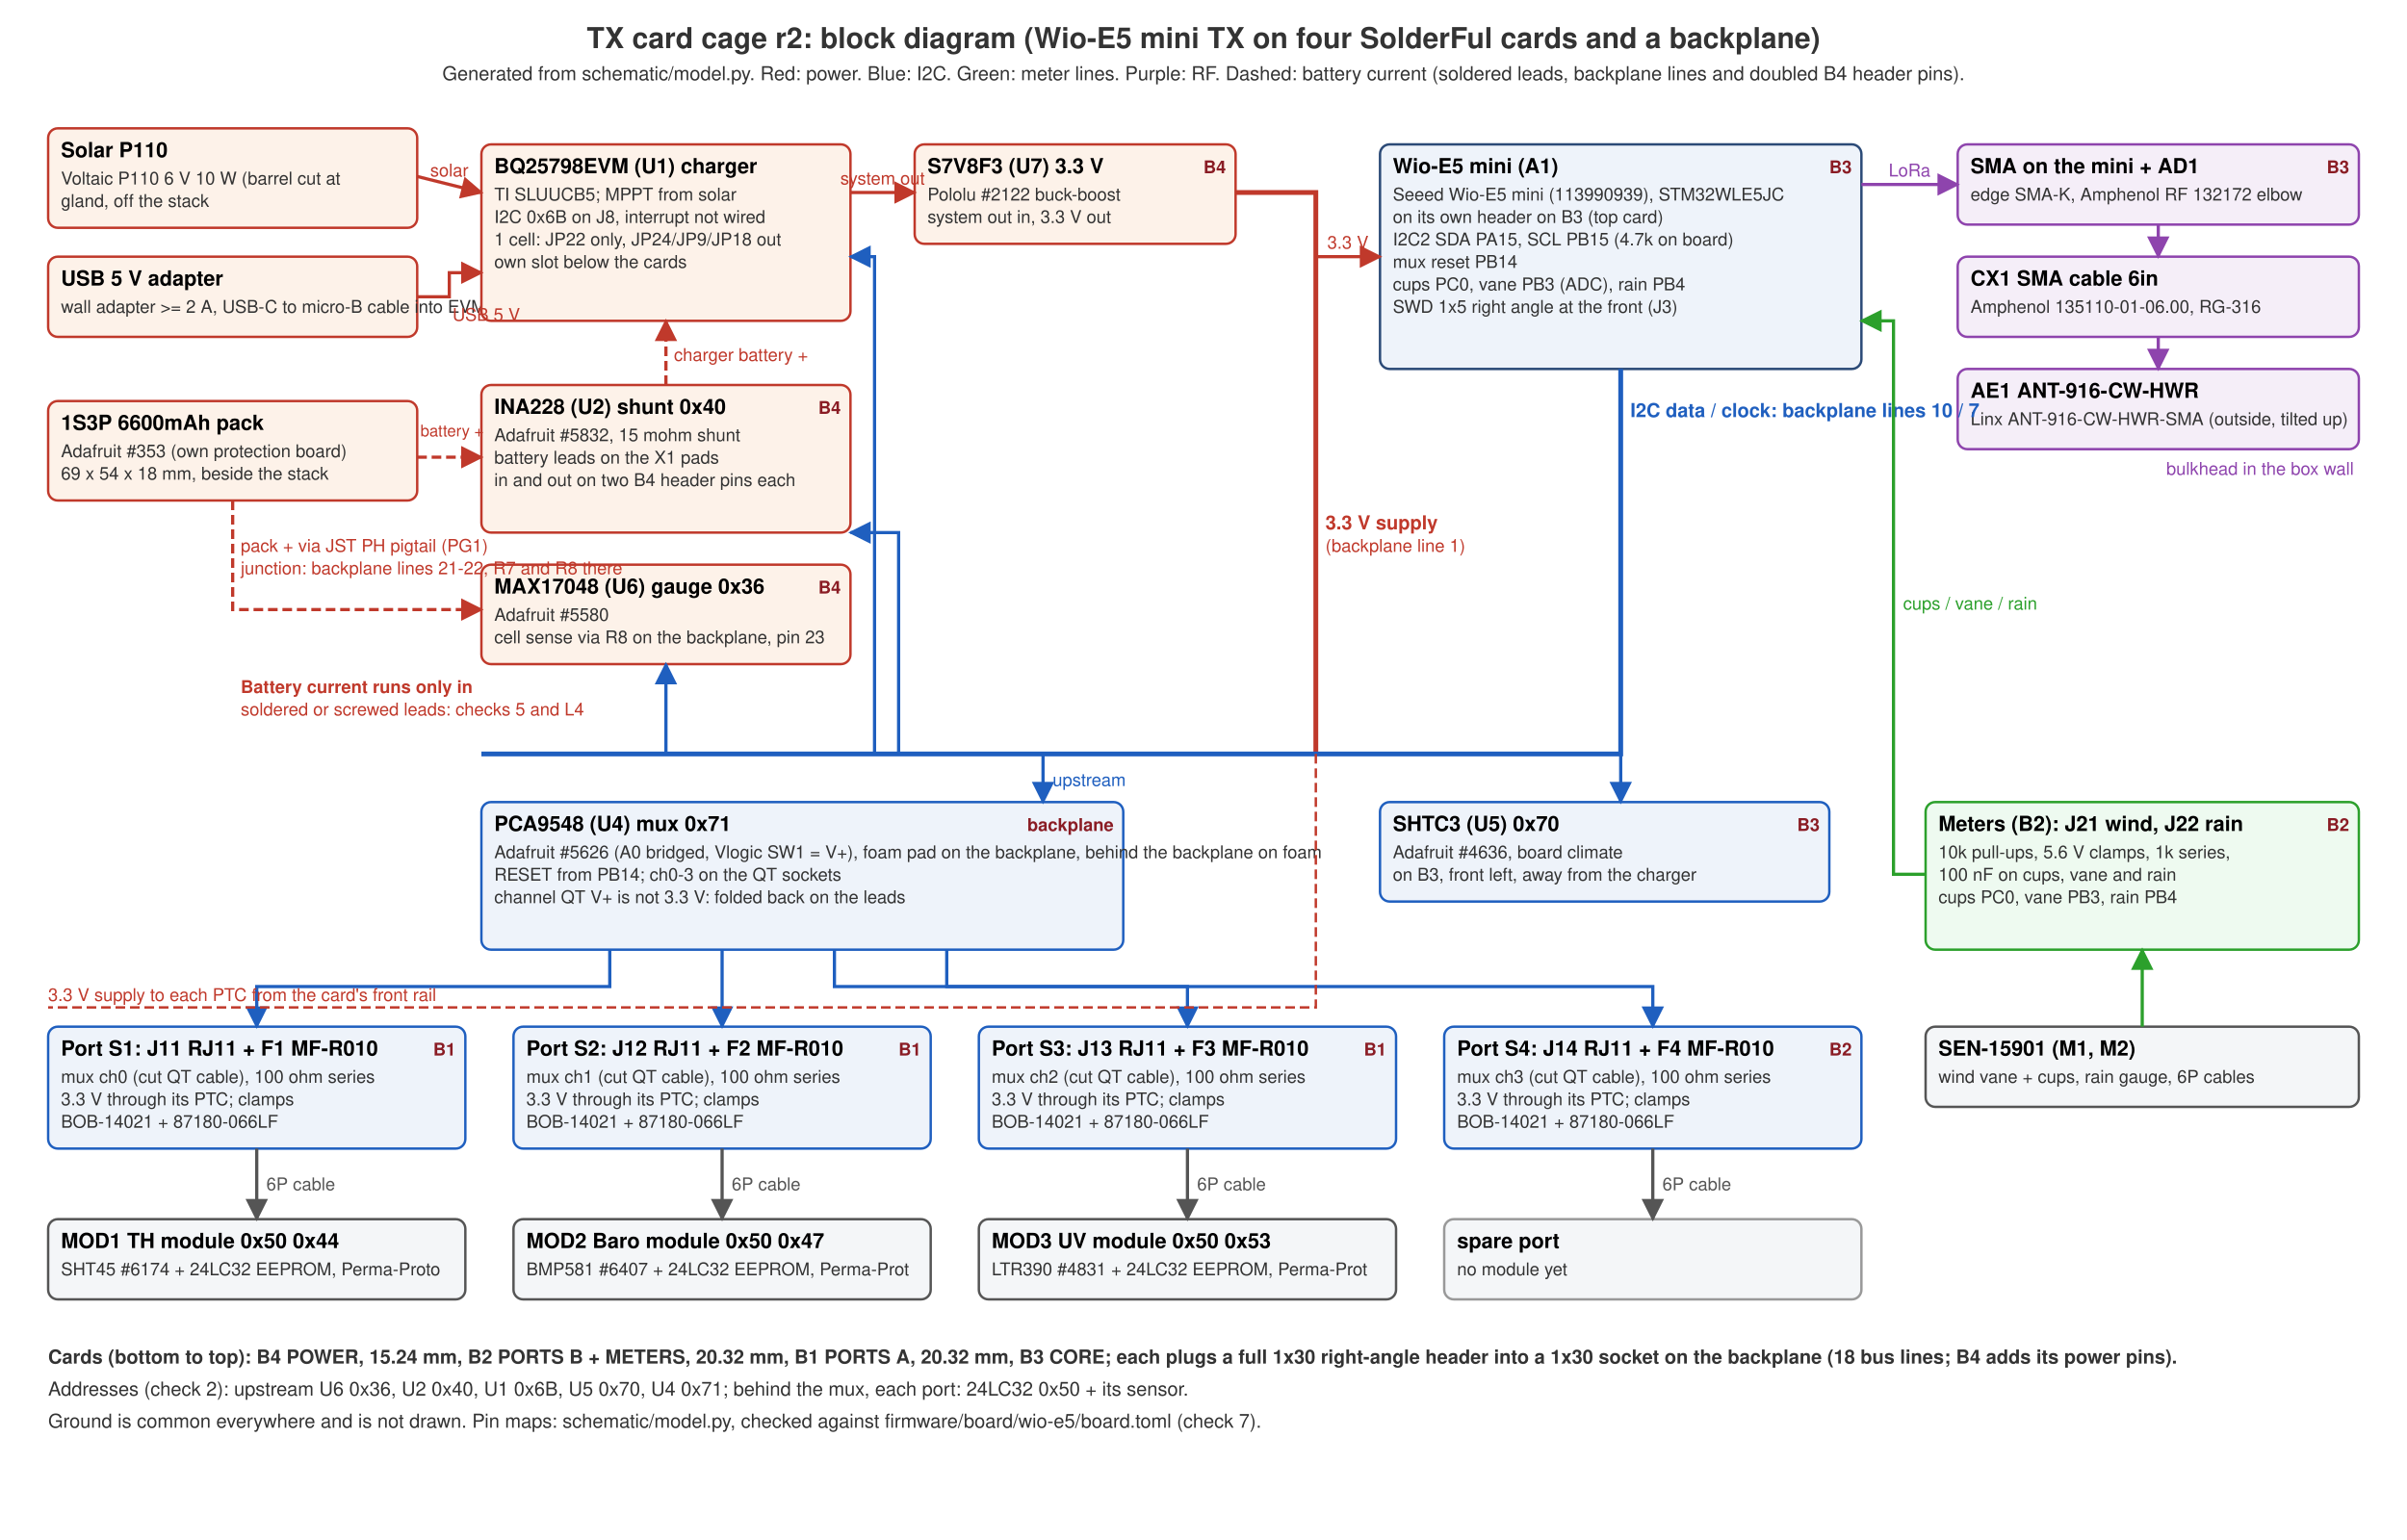
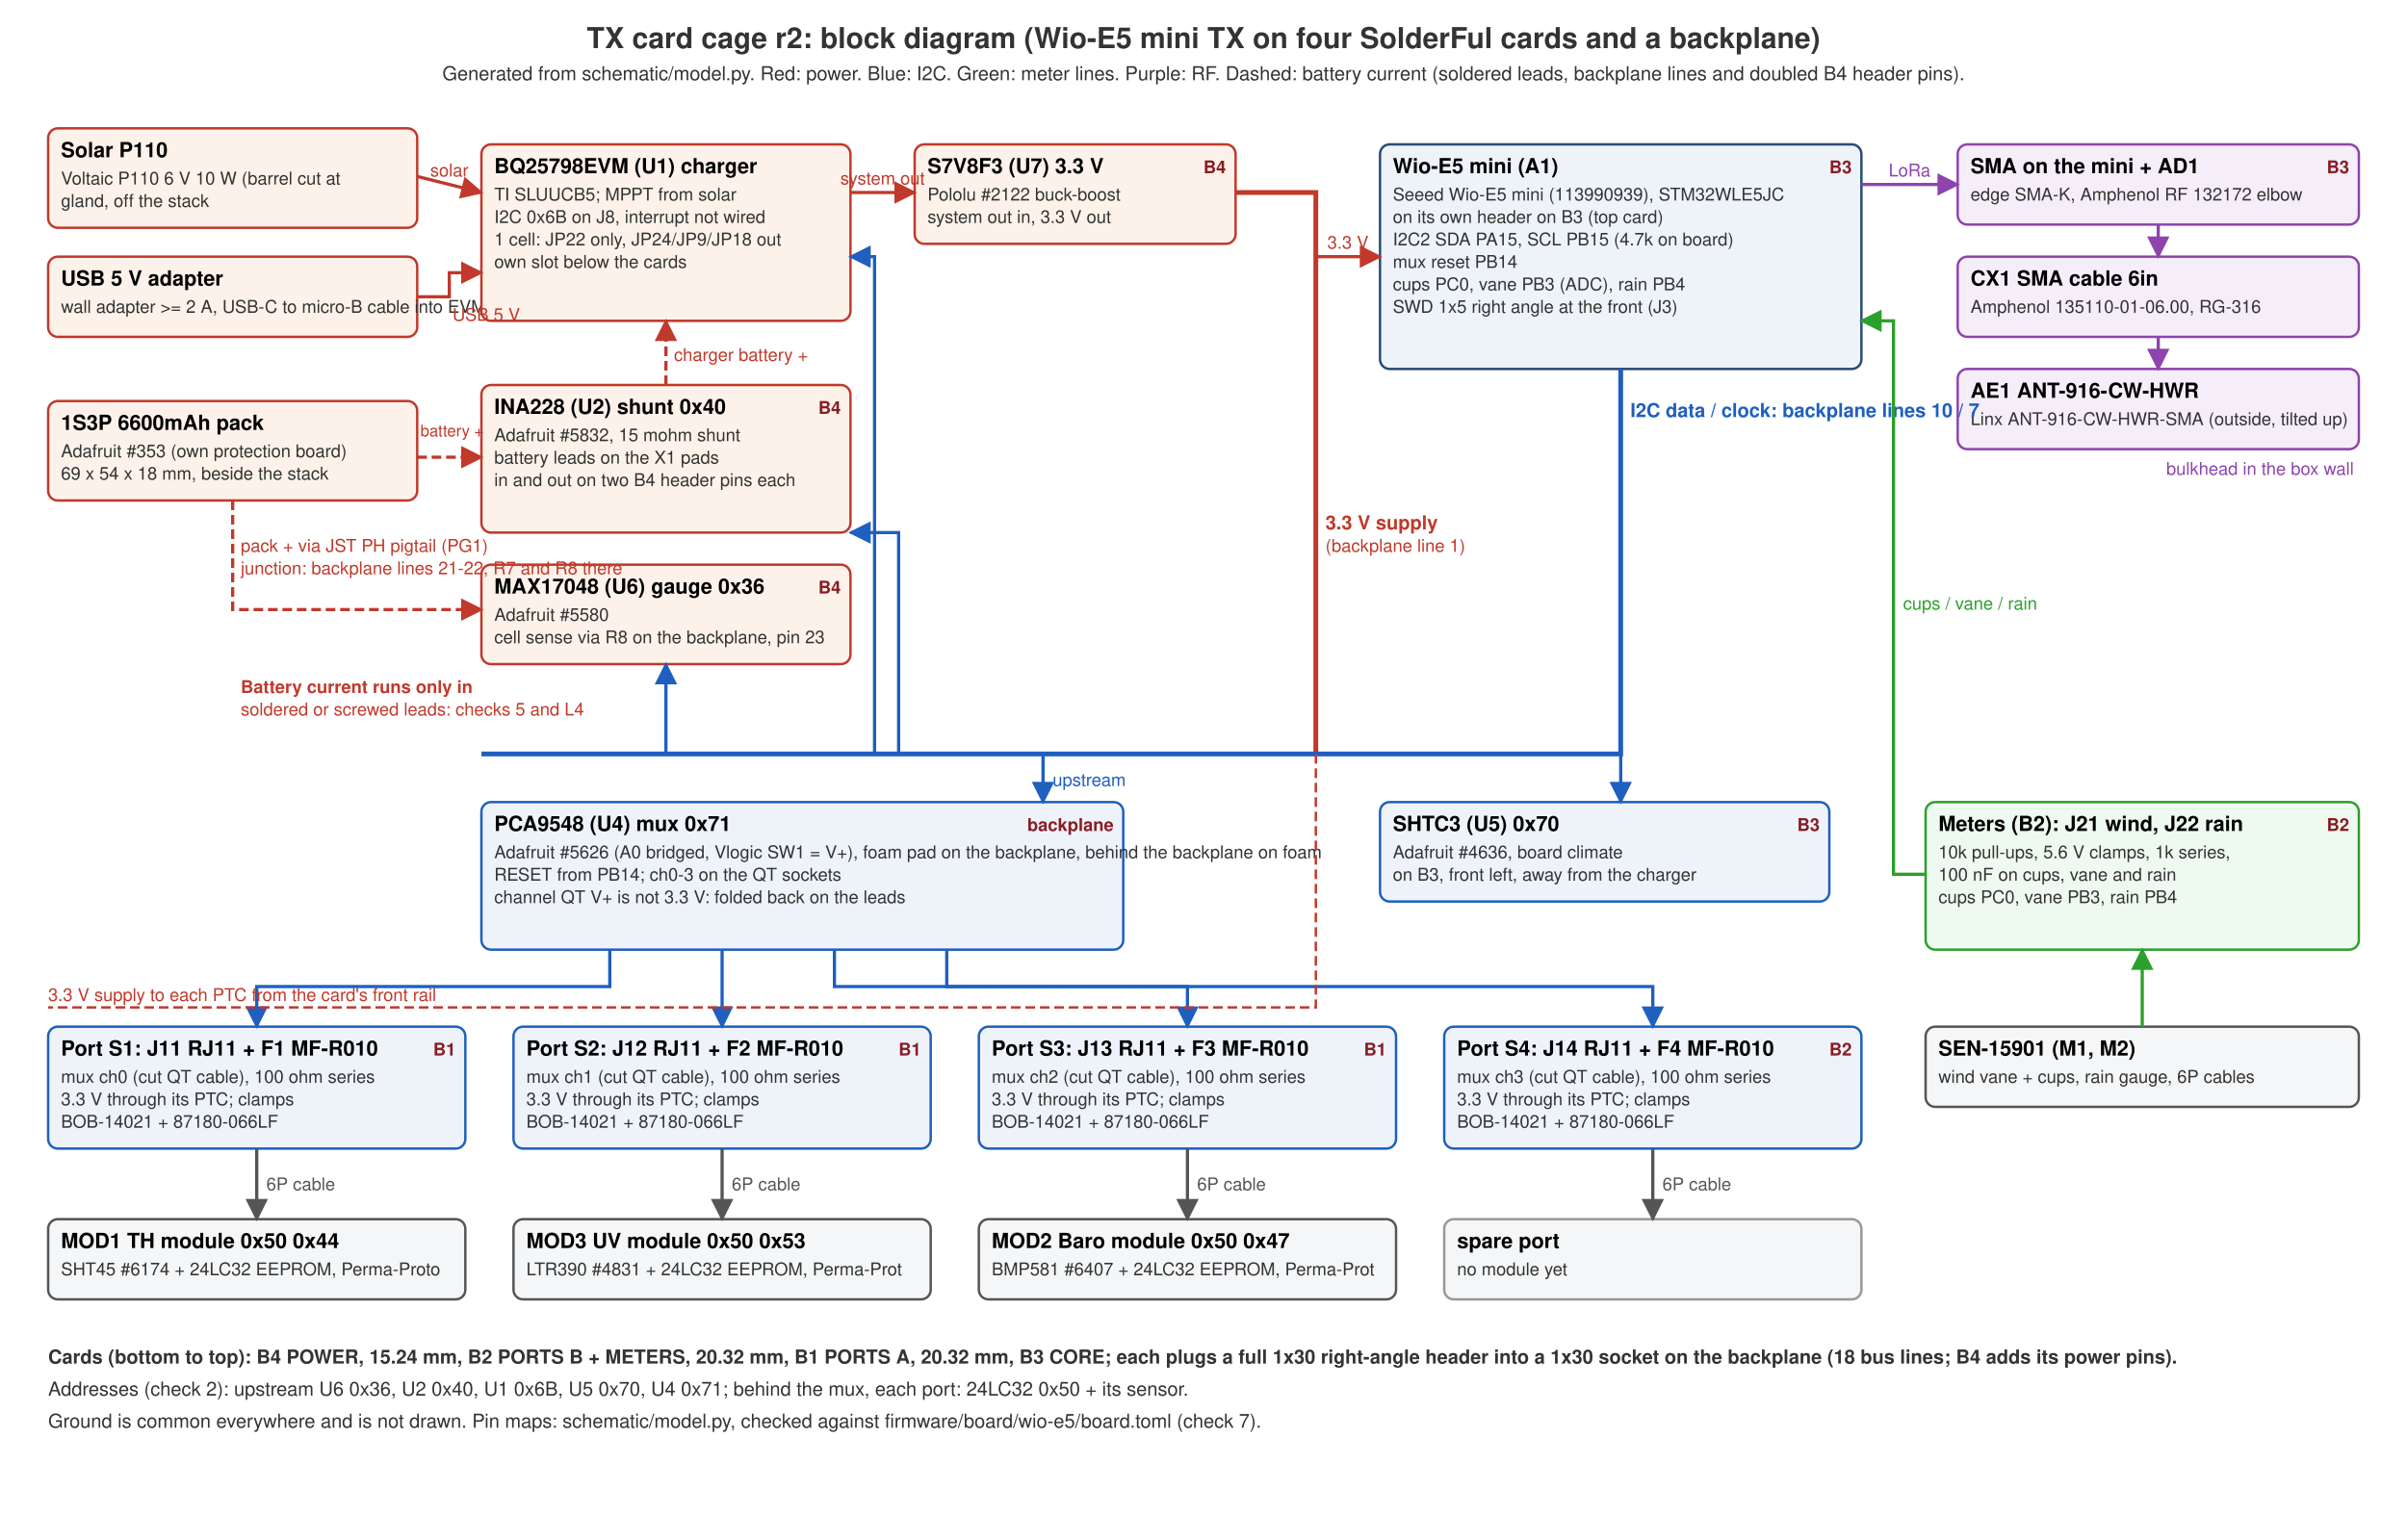
<svg xmlns="http://www.w3.org/2000/svg" width="1500" height="960" viewBox="0 0 1500 960" font-family="Helvetica, Arial, sans-serif">
  <defs>
    <marker id="a" viewBox="0 0 10 10" refX="9" refY="5" markerWidth="7" markerHeight="7" orient="auto">
      <path d="M0,0 L10,5 L0,10 z" fill="context-stroke" />
    </marker>
  </defs>
  <rect width="100%" height="100%" fill="#ffffff" />
  <text x="750.0" y="30" font-size="18" fill="#333" text-anchor="middle" font-weight="bold">TX card cage r2: block diagram (Wio-E5 mini TX on four SolderFul cards and a backplane)</text>
  <text x="750.0" y="50" font-size="12" fill="#333" text-anchor="middle" font-weight="normal">Generated from schematic/model.py. Red: power. Blue: I2C. Green: meter lines. Purple: RF. Dashed: battery current (soldered leads, backplane lines and doubled B4 header pins).</text>
  <rect x="30" y="80" width="230" height="62" rx="6" fill="#fdf2e9" stroke="#C0392B" stroke-width="1.5" />
  <text x="38" y="98" font-size="13" font-weight="bold">Solar P110</text>
  <text x="38" y="115" font-size="11" fill="#333">Voltaic P110 6 V 10 W (barrel cut at</text>
  <text x="38" y="129" font-size="11" fill="#333">gland, off the stack</text>
  <rect x="30" y="160" width="230" height="50" rx="6" fill="#fdf2e9" stroke="#C0392B" stroke-width="1.5" />
  <text x="38" y="178" font-size="13" font-weight="bold">USB 5 V adapter</text>
  <text x="38" y="195" font-size="11" fill="#333">wall adapter &gt;= 2 A, USB-C to micro-B cable into EVM J6</text>
  <rect x="30" y="250" width="230" height="62" rx="6" fill="#fdf2e9" stroke="#C0392B" stroke-width="1.5" />
  <text x="38" y="268" font-size="13" font-weight="bold">1S3P 6600mAh pack</text>
  <text x="38" y="285" font-size="11" fill="#333">Adafruit #353 (own protection board)</text>
  <text x="38" y="299" font-size="11" fill="#333">69 x 54 x 18 mm, beside the stack</text>
  <rect x="300" y="90" width="230" height="110" rx="6" fill="#fdf2e9" stroke="#C0392B" stroke-width="1.5" />
  <text x="308" y="108" font-size="13" font-weight="bold">BQ25798EVM (U1) charger</text>
  <text x="308" y="125" font-size="11" fill="#333">TI SLUUCB5; MPPT from solar</text>
  <text x="308" y="139" font-size="11" fill="#333">I2C 0x6B on J8, interrupt not wired</text>
  <text x="308" y="153" font-size="11" fill="#333">1 cell: JP22 only, JP24/JP9/JP18 out</text>
  <text x="308" y="167" font-size="11" fill="#333">own slot below the cards</text>
  <rect x="300" y="240" width="230" height="92" rx="6" fill="#fdf2e9" stroke="#C0392B" stroke-width="1.5" />
  <text x="308" y="258" font-size="13" font-weight="bold">INA228 (U2) shunt 0x40</text>
  <text x="524" y="258" font-size="11" text-anchor="end" fill="#8a1c24" font-weight="bold">B4</text>
  <text x="308" y="275" font-size="11" fill="#333">Adafruit #5832, 15 mohm shunt</text>
  <text x="308" y="289" font-size="11" fill="#333">battery leads on the X1 pads</text>
  <text x="308" y="303" font-size="11" fill="#333">in and out on two B4 header pins each</text>
  <rect x="300" y="352" width="230" height="62" rx="6" fill="#fdf2e9" stroke="#C0392B" stroke-width="1.5" />
  <text x="308" y="370" font-size="13" font-weight="bold">MAX17048 (U6) gauge 0x36</text>
  <text x="524" y="370" font-size="11" text-anchor="end" fill="#8a1c24" font-weight="bold">B4</text>
  <text x="308" y="387" font-size="11" fill="#333">Adafruit #5580</text>
  <text x="308" y="401" font-size="11" fill="#333">cell sense via R8 on the backplane, pin 23</text>
  <rect x="570" y="90" width="200" height="62" rx="6" fill="#fdf2e9" stroke="#C0392B" stroke-width="1.5" />
  <text x="578" y="108" font-size="13" font-weight="bold">S7V8F3 (U7) 3.3 V</text>
  <text x="764" y="108" font-size="11" text-anchor="end" fill="#8a1c24" font-weight="bold">B4</text>
  <text x="578" y="125" font-size="11" fill="#333">Pololu #2122 buck-boost</text>
  <text x="578" y="139" font-size="11" fill="#333">system out in, 3.3 V out</text>
  <path d="M260,110 L300,120" fill="none" stroke="#C0392B" stroke-width="2" marker-end="url(#a)" />
  <text x="280.0" y="110.0" font-size="11" text-anchor="middle" fill="#C0392B">solar</text>
  <path d="M260,185 L280,185 L280,170 L300,170" fill="none" stroke="#C0392B" stroke-width="2" marker-end="url(#a)" />
  <text x="282" y="200" font-size="11" text-anchor="start" fill="#C0392B">USB 5 V</text>
  <path d="M145,312 L145,380 L300,380" fill="none" stroke="#C0392B" stroke-width="2" stroke-dasharray="6 3" marker-end="url(#a)" />
  <text x="150" y="344" font-size="11" fill="#C0392B" text-anchor="start" font-weight="normal">pack + via JST PH pigtail (PG1)</text>
  <text x="150" y="358" font-size="11" fill="#C0392B" text-anchor="start" font-weight="normal">junction: backplane lines 21-22, R7 and R8 there</text>
  <path d="M260,285 L300,285" fill="none" stroke="#C0392B" stroke-width="2" stroke-dasharray="6 3" marker-end="url(#a)" />
  <text x="262" y="272" font-size="10" fill="#C0392B" text-anchor="start" font-weight="normal">battery +</text>
  <path d="M415,240 L415,200" fill="none" stroke="#C0392B" stroke-width="2" stroke-dasharray="6 3" marker-end="url(#a)" />
  <text x="420" y="225" font-size="11" text-anchor="start" fill="#C0392B">charger battery +</text>
  <path d="M530,120 L570,120" fill="none" stroke="#C0392B" stroke-width="2" marker-end="url(#a)" />
  <text x="550.0" y="115.0" font-size="11" text-anchor="middle" fill="#C0392B">system out</text>
  <text x="150" y="432" font-size="11" fill="#C0392B" text-anchor="start" font-weight="bold">Battery current runs only in</text>
  <text x="150" y="446" font-size="11" fill="#C0392B" text-anchor="start" font-weight="normal">soldered or screwed leads: checks 5 and L4</text>
  <path d="M770,120 L820,120 L820,470" fill="none" stroke="#C0392B" stroke-width="3" />
  <text x="826" y="330" font-size="12" fill="#C0392B" text-anchor="start" font-weight="bold">3.3 V supply</text>
  <text x="826" y="344" font-size="11" fill="#C0392B" text-anchor="start" font-weight="normal">(backplane line 1)</text>
  <rect x="860" y="90" width="300" height="140" rx="6" fill="#eef3fa" stroke="#2b4a77" stroke-width="1.5" />
  <text x="868" y="108" font-size="13" font-weight="bold">Wio-E5 mini (A1)</text>
  <text x="1154" y="108" font-size="11" text-anchor="end" fill="#8a1c24" font-weight="bold">B3</text>
  <text x="868" y="125" font-size="11" fill="#333">Seeed Wio-E5 mini (113990939), STM32WLE5JC</text>
  <text x="868" y="139" font-size="11" fill="#333">on its own header on B3 (top card)</text>
  <text x="868" y="153" font-size="11" fill="#333">I2C2 SDA PA15, SCL PB15 (4.7k on board)</text>
  <text x="868" y="167" font-size="11" fill="#333">mux reset PB14</text>
  <text x="868" y="181" font-size="11" fill="#333">cups PC0, vane PB3 (ADC), rain PB4</text>
  <text x="868" y="195" font-size="11" fill="#333">SWD 1x5 right angle at the front (J3)</text>
  <path d="M820,160 L860,160" fill="none" stroke="#C0392B" stroke-width="2" marker-end="url(#a)" />
  <text x="840.0" y="155.0" font-size="11" text-anchor="middle" fill="#C0392B">3.3 V</text>
  <rect x="1220" y="90" width="250" height="50" rx="6" fill="#f5eef8" stroke="#8E44AD" stroke-width="1.5" />
  <text x="1228" y="108" font-size="13" font-weight="bold">SMA on the mini + AD1</text>
  <text x="1464" y="108" font-size="11" text-anchor="end" fill="#8a1c24" font-weight="bold">B3</text>
  <text x="1228" y="125" font-size="11" fill="#333">edge SMA-K, Amphenol RF 132172 elbow</text>
  <rect x="1220" y="160" width="250" height="50" rx="6" fill="#f5eef8" stroke="#8E44AD" stroke-width="1.5" />
  <text x="1228" y="178" font-size="13" font-weight="bold">CX1 SMA cable 6in</text>
  <text x="1228" y="195" font-size="11" fill="#333">Amphenol 135110-01-06.00, RG-316</text>
  <rect x="1220" y="230" width="250" height="50" rx="6" fill="#f5eef8" stroke="#8E44AD" stroke-width="1.5" />
  <text x="1228" y="248" font-size="13" font-weight="bold">AE1 ANT-916-CW-HWR</text>
  <text x="1228" y="265" font-size="11" fill="#333">Linx ANT-916-CW-HWR-SMA (outside, tilted up)</text>
  <path d="M1160,115 L1220,115" fill="none" stroke="#8E44AD" stroke-width="2" marker-end="url(#a)" />
  <text x="1190.0" y="110.0" font-size="11" text-anchor="middle" fill="#8E44AD">LoRa</text>
  <path d="M1345,140 L1345,160" fill="none" stroke="#8E44AD" stroke-width="2" marker-end="url(#a)" />
  <path d="M1345,210 L1345,230" fill="none" stroke="#8E44AD" stroke-width="2" marker-end="url(#a)" />
  <text x="1350" y="296" font-size="11" fill="#8E44AD" text-anchor="start" font-weight="normal">bulkhead in the box wall</text>
  <path d="M1010,230 L1010,470 L300,470" fill="none" stroke="#1F5FBF" stroke-width="3" />
  <text x="1016" y="260" font-size="12" fill="#1F5FBF" text-anchor="start" font-weight="bold">I2C data / clock: backplane lines 10 / 7</text>
  <path d="M415,470 L415,414" fill="none" stroke="#1F5FBF" stroke-width="2" marker-end="url(#a)" />
  <path d="M560,470 L560,332 L530,332" fill="none" stroke="#1F5FBF" stroke-width="2" marker-end="url(#a)" />
  <path d="M545,470 L545,160 L530,160" fill="none" stroke="#1F5FBF" stroke-width="2" marker-end="url(#a)" />
  <rect x="860" y="500" width="280" height="62" rx="6" fill="#eef3fa" stroke="#1F5FBF" stroke-width="1.5" />
  <text x="868" y="518" font-size="13" font-weight="bold">SHTC3 (U5) 0x70</text>
  <text x="1134" y="518" font-size="11" text-anchor="end" fill="#8a1c24" font-weight="bold">B3</text>
  <text x="868" y="535" font-size="11" fill="#333">Adafruit #4636, board climate</text>
  <text x="868" y="549" font-size="11" fill="#333">on B3, front left, away from the charger</text>
  <path d="M1010,470 L1010,500" fill="none" stroke="#1F5FBF" stroke-width="2" marker-end="url(#a)" />
  <rect x="300" y="500" width="400" height="92" rx="6" fill="#eef3fa" stroke="#1F5FBF" stroke-width="1.5" />
  <text x="308" y="518" font-size="13" font-weight="bold">PCA9548 (U4) mux 0x71</text>
  <text x="694" y="518" font-size="11" text-anchor="end" fill="#8a1c24" font-weight="bold">backplane</text>
  <text x="308" y="535" font-size="11" fill="#333">Adafruit #5626 (A0 bridged, Vlogic SW1 = V+), foam pad on the backplane, behind the backplane on foam</text>
  <text x="308" y="549" font-size="11" fill="#333">RESET from PB14; ch0-3 on the QT sockets</text>
  <text x="308" y="563" font-size="11" fill="#333">channel QT V+ is not 3.3 V: folded back on the leads</text>
  <path d="M650,470 L650,500" fill="none" stroke="#1F5FBF" stroke-width="2" marker-end="url(#a)" />
  <text x="656" y="490" font-size="11" fill="#1F5FBF" text-anchor="start" font-weight="normal">upstream</text>
  <rect x="30" y="640" width="260" height="76" rx="6" fill="#eef3fa" stroke="#1F5FBF" stroke-width="1.5" />
  <text x="38" y="658" font-size="13" font-weight="bold">Port S1: J11 RJ11 + F1 MF-R010</text>
  <text x="284" y="658" font-size="11" text-anchor="end" fill="#8a1c24" font-weight="bold">B1</text>
  <text x="38" y="675" font-size="11" fill="#333">mux ch0 (cut QT cable), 100 ohm series</text>
  <text x="38" y="689" font-size="11" fill="#333">3.3 V through its PTC; clamps</text>
  <text x="38" y="703" font-size="11" fill="#333">BOB-14021 + 87180-066LF</text>
  <path d="M380,592 L380,615 L160,615 L160,640" fill="none" stroke="#1F5FBF" stroke-width="2" marker-end="url(#a)" />
  <rect x="30" y="760" width="260" height="50" rx="6" fill="#f4f6f8" stroke="#555" stroke-width="1.5" />
  <text x="38" y="778" font-size="13" font-weight="bold">MOD1 TH module 0x50 0x44</text>
  <text x="38" y="795" font-size="11" fill="#333">SHT45 #6174 + 24LC32 EEPROM, Perma-Proto</text>
  <path d="M160,716 L160,760" fill="none" stroke="#555" stroke-width="2" marker-end="url(#a)" />
  <text x="166" y="742" font-size="11" text-anchor="start" fill="#555">6P cable</text>
  <rect x="320" y="640" width="260" height="76" rx="6" fill="#eef3fa" stroke="#1F5FBF" stroke-width="1.5" />
  <text x="328" y="658" font-size="13" font-weight="bold">Port S2: J12 RJ11 + F2 MF-R010</text>
  <text x="574" y="658" font-size="11" text-anchor="end" fill="#8a1c24" font-weight="bold">B1</text>
  <text x="328" y="675" font-size="11" fill="#333">mux ch1 (cut QT cable), 100 ohm series</text>
  <text x="328" y="689" font-size="11" fill="#333">3.3 V through its PTC; clamps</text>
  <text x="328" y="703" font-size="11" fill="#333">BOB-14021 + 87180-066LF</text>
  <path d="M450,592 L450,615 L450,615 L450,640" fill="none" stroke="#1F5FBF" stroke-width="2" marker-end="url(#a)" />
  <rect x="320" y="760" width="260" height="50" rx="6" fill="#f4f6f8" stroke="#555" stroke-width="1.5" />
-   <text x="328" y="778" font-size="13" font-weight="bold">MOD2 Baro module 0x50 0x47</text>
-   <text x="328" y="795" font-size="11" fill="#333">BMP581 #6407 + 24LC32 EEPROM, Perma-Prot</text>
+   <text x="328" y="778" font-size="13" font-weight="bold">MOD3 UV module 0x50 0x53</text>
+   <text x="328" y="795" font-size="11" fill="#333">LTR390 #4831 + 24LC32 EEPROM, Perma-Prot</text>
  <path d="M450,716 L450,760" fill="none" stroke="#555" stroke-width="2" marker-end="url(#a)" />
  <text x="456" y="742" font-size="11" text-anchor="start" fill="#555">6P cable</text>
  <rect x="610" y="640" width="260" height="76" rx="6" fill="#eef3fa" stroke="#1F5FBF" stroke-width="1.5" />
  <text x="618" y="658" font-size="13" font-weight="bold">Port S3: J13 RJ11 + F3 MF-R010</text>
  <text x="864" y="658" font-size="11" text-anchor="end" fill="#8a1c24" font-weight="bold">B1</text>
  <text x="618" y="675" font-size="11" fill="#333">mux ch2 (cut QT cable), 100 ohm series</text>
  <text x="618" y="689" font-size="11" fill="#333">3.3 V through its PTC; clamps</text>
  <text x="618" y="703" font-size="11" fill="#333">BOB-14021 + 87180-066LF</text>
  <path d="M520,592 L520,615 L740,615 L740,640" fill="none" stroke="#1F5FBF" stroke-width="2" marker-end="url(#a)" />
  <rect x="610" y="760" width="260" height="50" rx="6" fill="#f4f6f8" stroke="#555" stroke-width="1.5" />
-   <text x="618" y="778" font-size="13" font-weight="bold">MOD3 UV module 0x50 0x53</text>
-   <text x="618" y="795" font-size="11" fill="#333">LTR390 #4831 + 24LC32 EEPROM, Perma-Prot</text>
+   <text x="618" y="778" font-size="13" font-weight="bold">MOD2 Baro module 0x50 0x47</text>
+   <text x="618" y="795" font-size="11" fill="#333">BMP581 #6407 + 24LC32 EEPROM, Perma-Prot</text>
  <path d="M740,716 L740,760" fill="none" stroke="#555" stroke-width="2" marker-end="url(#a)" />
  <text x="746" y="742" font-size="11" text-anchor="start" fill="#555">6P cable</text>
  <rect x="900" y="640" width="260" height="76" rx="6" fill="#eef3fa" stroke="#1F5FBF" stroke-width="1.5" />
  <text x="908" y="658" font-size="13" font-weight="bold">Port S4: J14 RJ11 + F4 MF-R010</text>
  <text x="1154" y="658" font-size="11" text-anchor="end" fill="#8a1c24" font-weight="bold">B2</text>
  <text x="908" y="675" font-size="11" fill="#333">mux ch3 (cut QT cable), 100 ohm series</text>
  <text x="908" y="689" font-size="11" fill="#333">3.3 V through its PTC; clamps</text>
  <text x="908" y="703" font-size="11" fill="#333">BOB-14021 + 87180-066LF</text>
  <path d="M590,592 L590,615 L1030,615 L1030,640" fill="none" stroke="#1F5FBF" stroke-width="2" marker-end="url(#a)" />
  <rect x="900" y="760" width="260" height="50" rx="6" fill="#f4f6f8" stroke="#999" stroke-width="1.5" />
  <text x="908" y="778" font-size="13" font-weight="bold">spare port</text>
  <text x="908" y="795" font-size="11" fill="#333">no module yet</text>
  <path d="M1030,716 L1030,760" fill="none" stroke="#555" stroke-width="2" marker-end="url(#a)" />
  <text x="1036" y="742" font-size="11" text-anchor="start" fill="#555">6P cable</text>
  <path d="M820,470 L820,628 L30,628" fill="none" stroke="#C0392B" stroke-width="1.5" stroke-dasharray="6 3" />
  <text x="30" y="624" font-size="11" fill="#C0392B" text-anchor="start" font-weight="normal">3.3 V supply to each PTC from the card's front rail</text>
  <rect x="1200" y="500" width="270" height="92" rx="6" fill="#eefaf0" stroke="#2CA02C" stroke-width="1.5" />
  <text x="1208" y="518" font-size="13" font-weight="bold">Meters (B2): J21 wind, J22 rain</text>
  <text x="1464" y="518" font-size="11" text-anchor="end" fill="#8a1c24" font-weight="bold">B2</text>
  <text x="1208" y="535" font-size="11" fill="#333">10k pull-ups, 5.6 V clamps, 1k series,</text>
  <text x="1208" y="549" font-size="11" fill="#333">100 nF on cups, vane and rain</text>
  <text x="1208" y="563" font-size="11" fill="#333">cups PC0, vane PB3, rain PB4</text>
  <rect x="1200" y="640" width="270" height="50" rx="6" fill="#f4f6f8" stroke="#555" stroke-width="1.5" />
  <text x="1208" y="658" font-size="13" font-weight="bold">SEN-15901 (M1, M2)</text>
  <text x="1208" y="675" font-size="11" fill="#333">wind vane + cups, rain gauge, 6P cables</text>
  <path d="M1335,640 L1335,592" fill="none" stroke="#2CA02C" stroke-width="2" marker-end="url(#a)" />
  <path d="M1200,545 L1180,545 L1180,200 L1160,200" fill="none" stroke="#2CA02C" stroke-width="2" marker-end="url(#a)" />
  <text x="1186" y="380" font-size="11" text-anchor="start" fill="#2CA02C">cups / vane / rain</text>
  <text x="30" y="850" font-size="12" fill="#333" text-anchor="start" font-weight="bold">Cards (bottom to top): B4 POWER, 15.24 mm, B2 PORTS B + METERS, 20.32 mm, B1 PORTS A, 20.32 mm, B3 CORE; each plugs a full 1x30 right-angle header into a 1x30 socket on the backplane (18 bus lines; B4 adds its power pins).</text>
  <text x="30" y="870" font-size="12" fill="#333" text-anchor="start" font-weight="normal">Addresses (check 2): upstream U6 0x36, U2 0x40, U1 0x6B, U5 0x70, U4 0x71; behind the mux, each port: 24LC32 0x50 + its sensor.</text>
  <text x="30" y="890" font-size="12" fill="#333" text-anchor="start" font-weight="normal">Ground is common everywhere and is not drawn. Pin maps: schematic/model.py, checked against firmware/board/wio-e5/board.toml (check 7).</text>
</svg>
